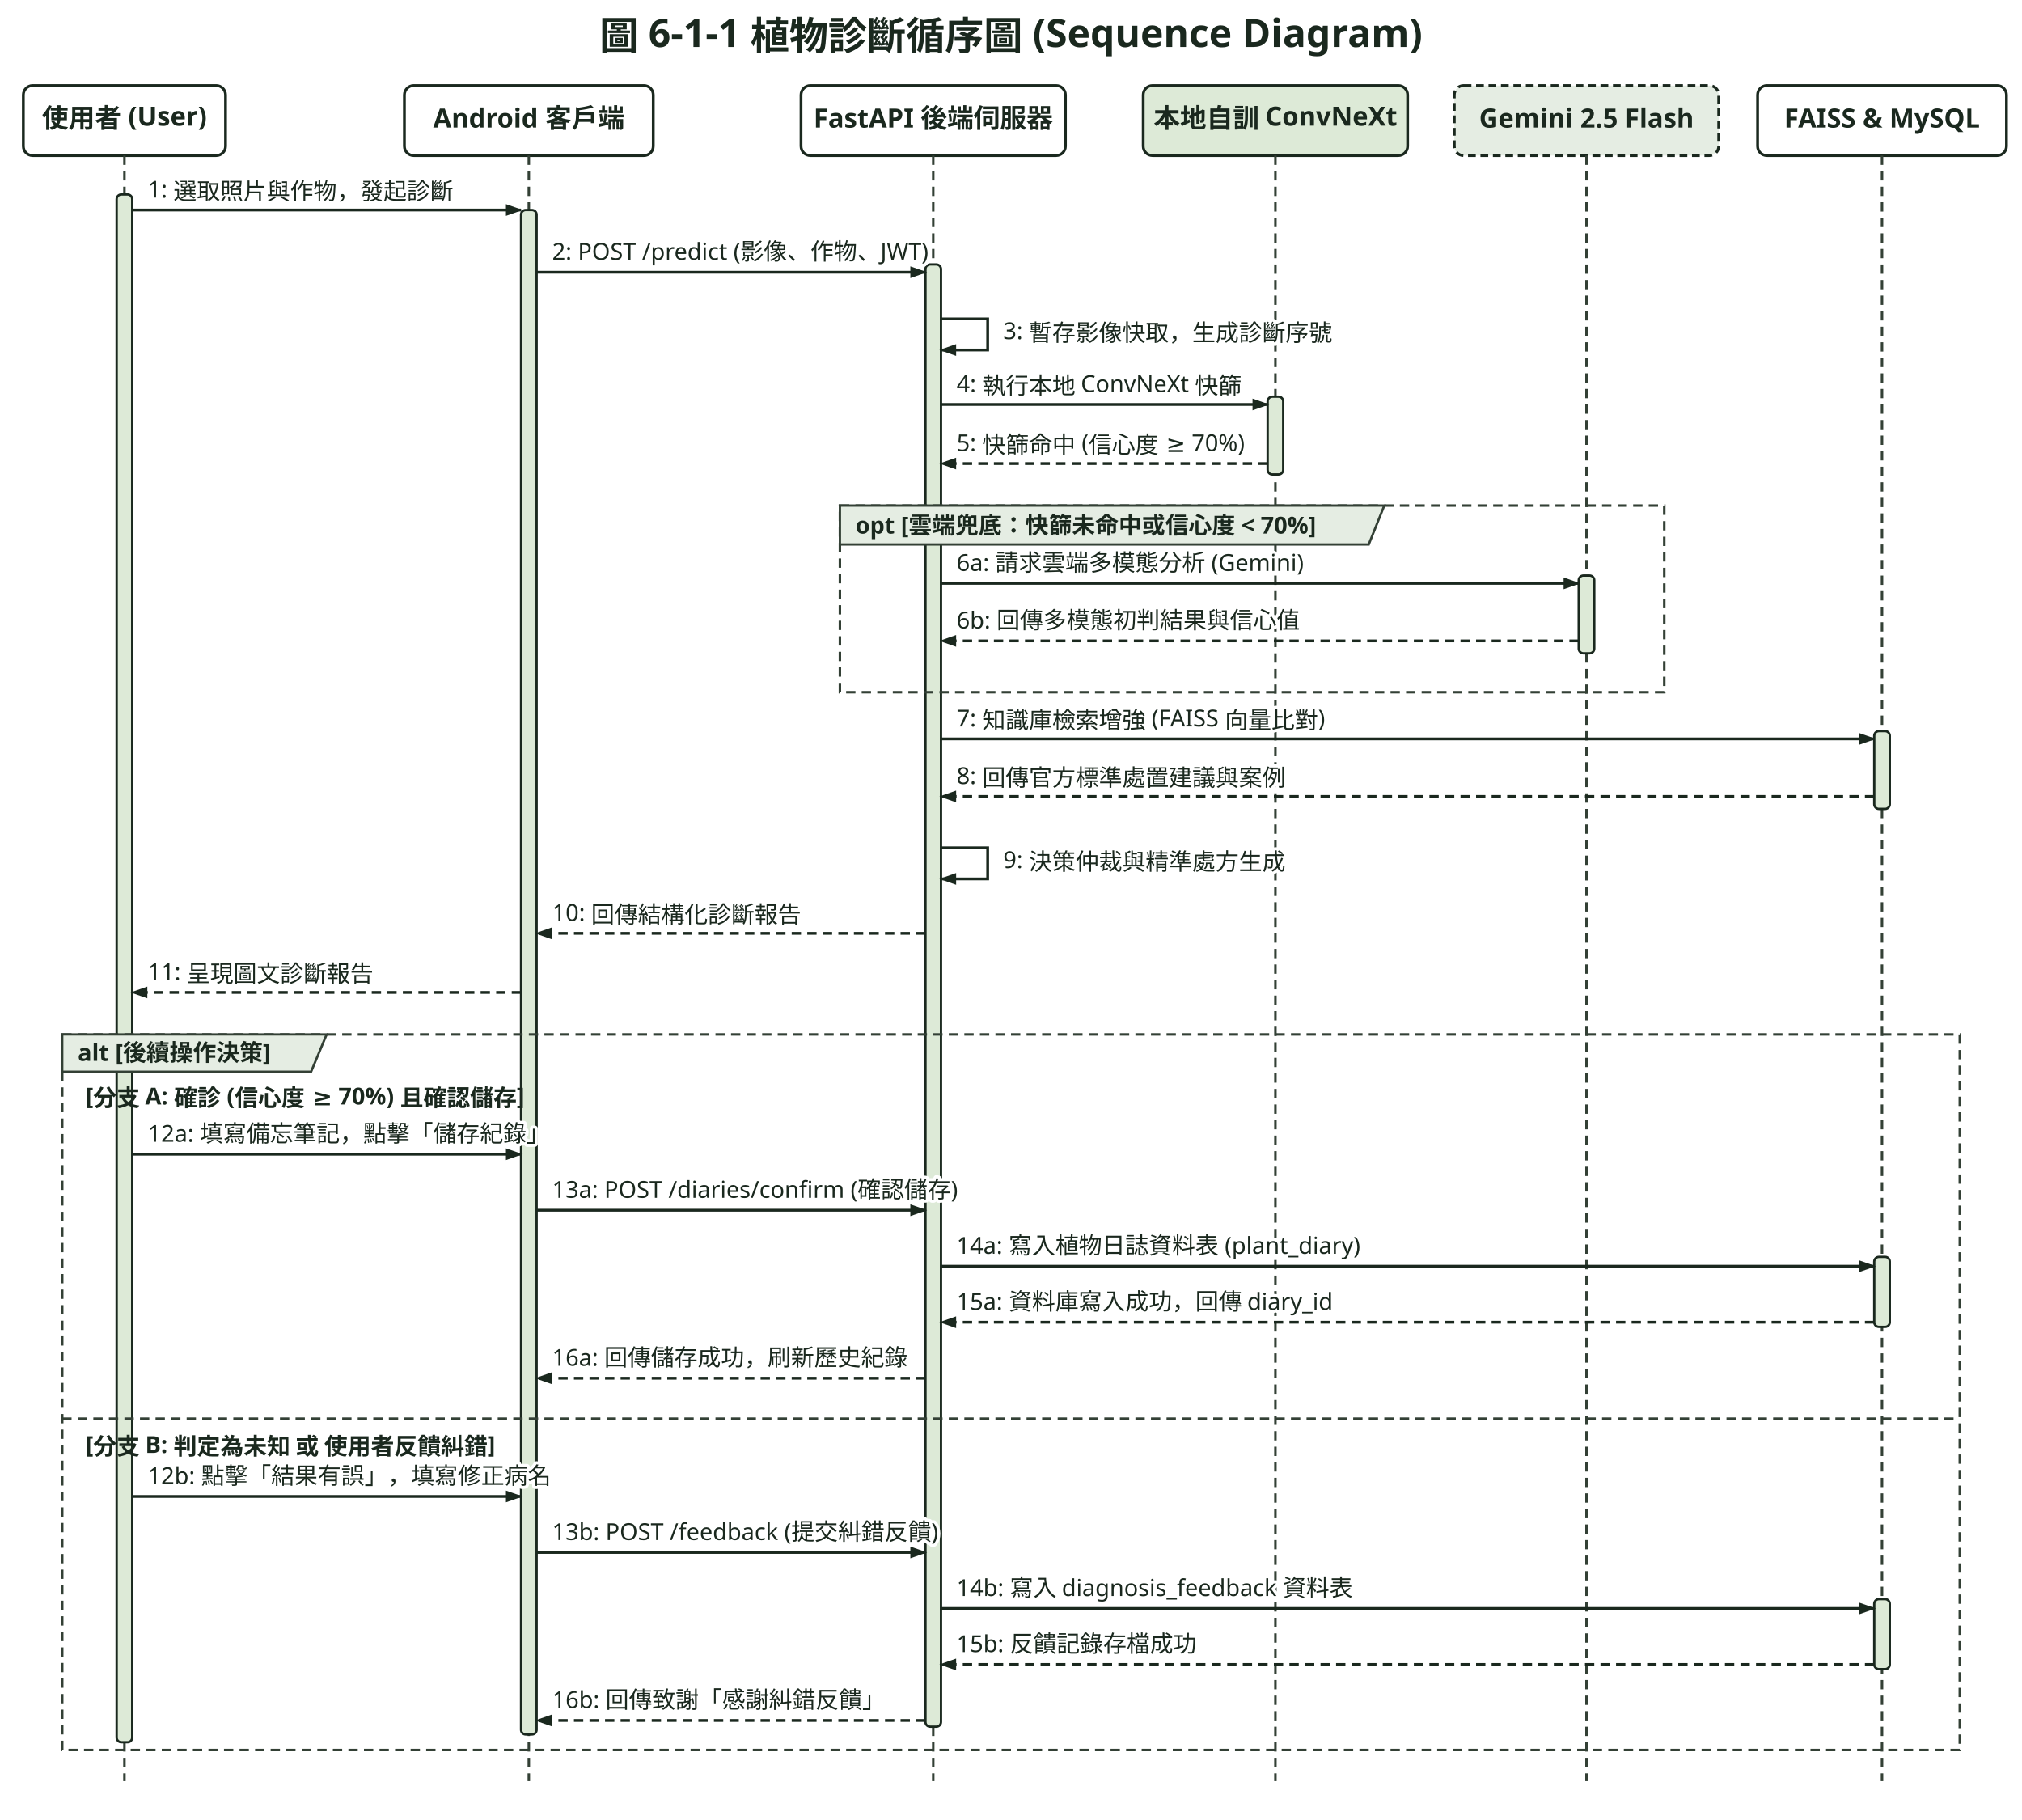
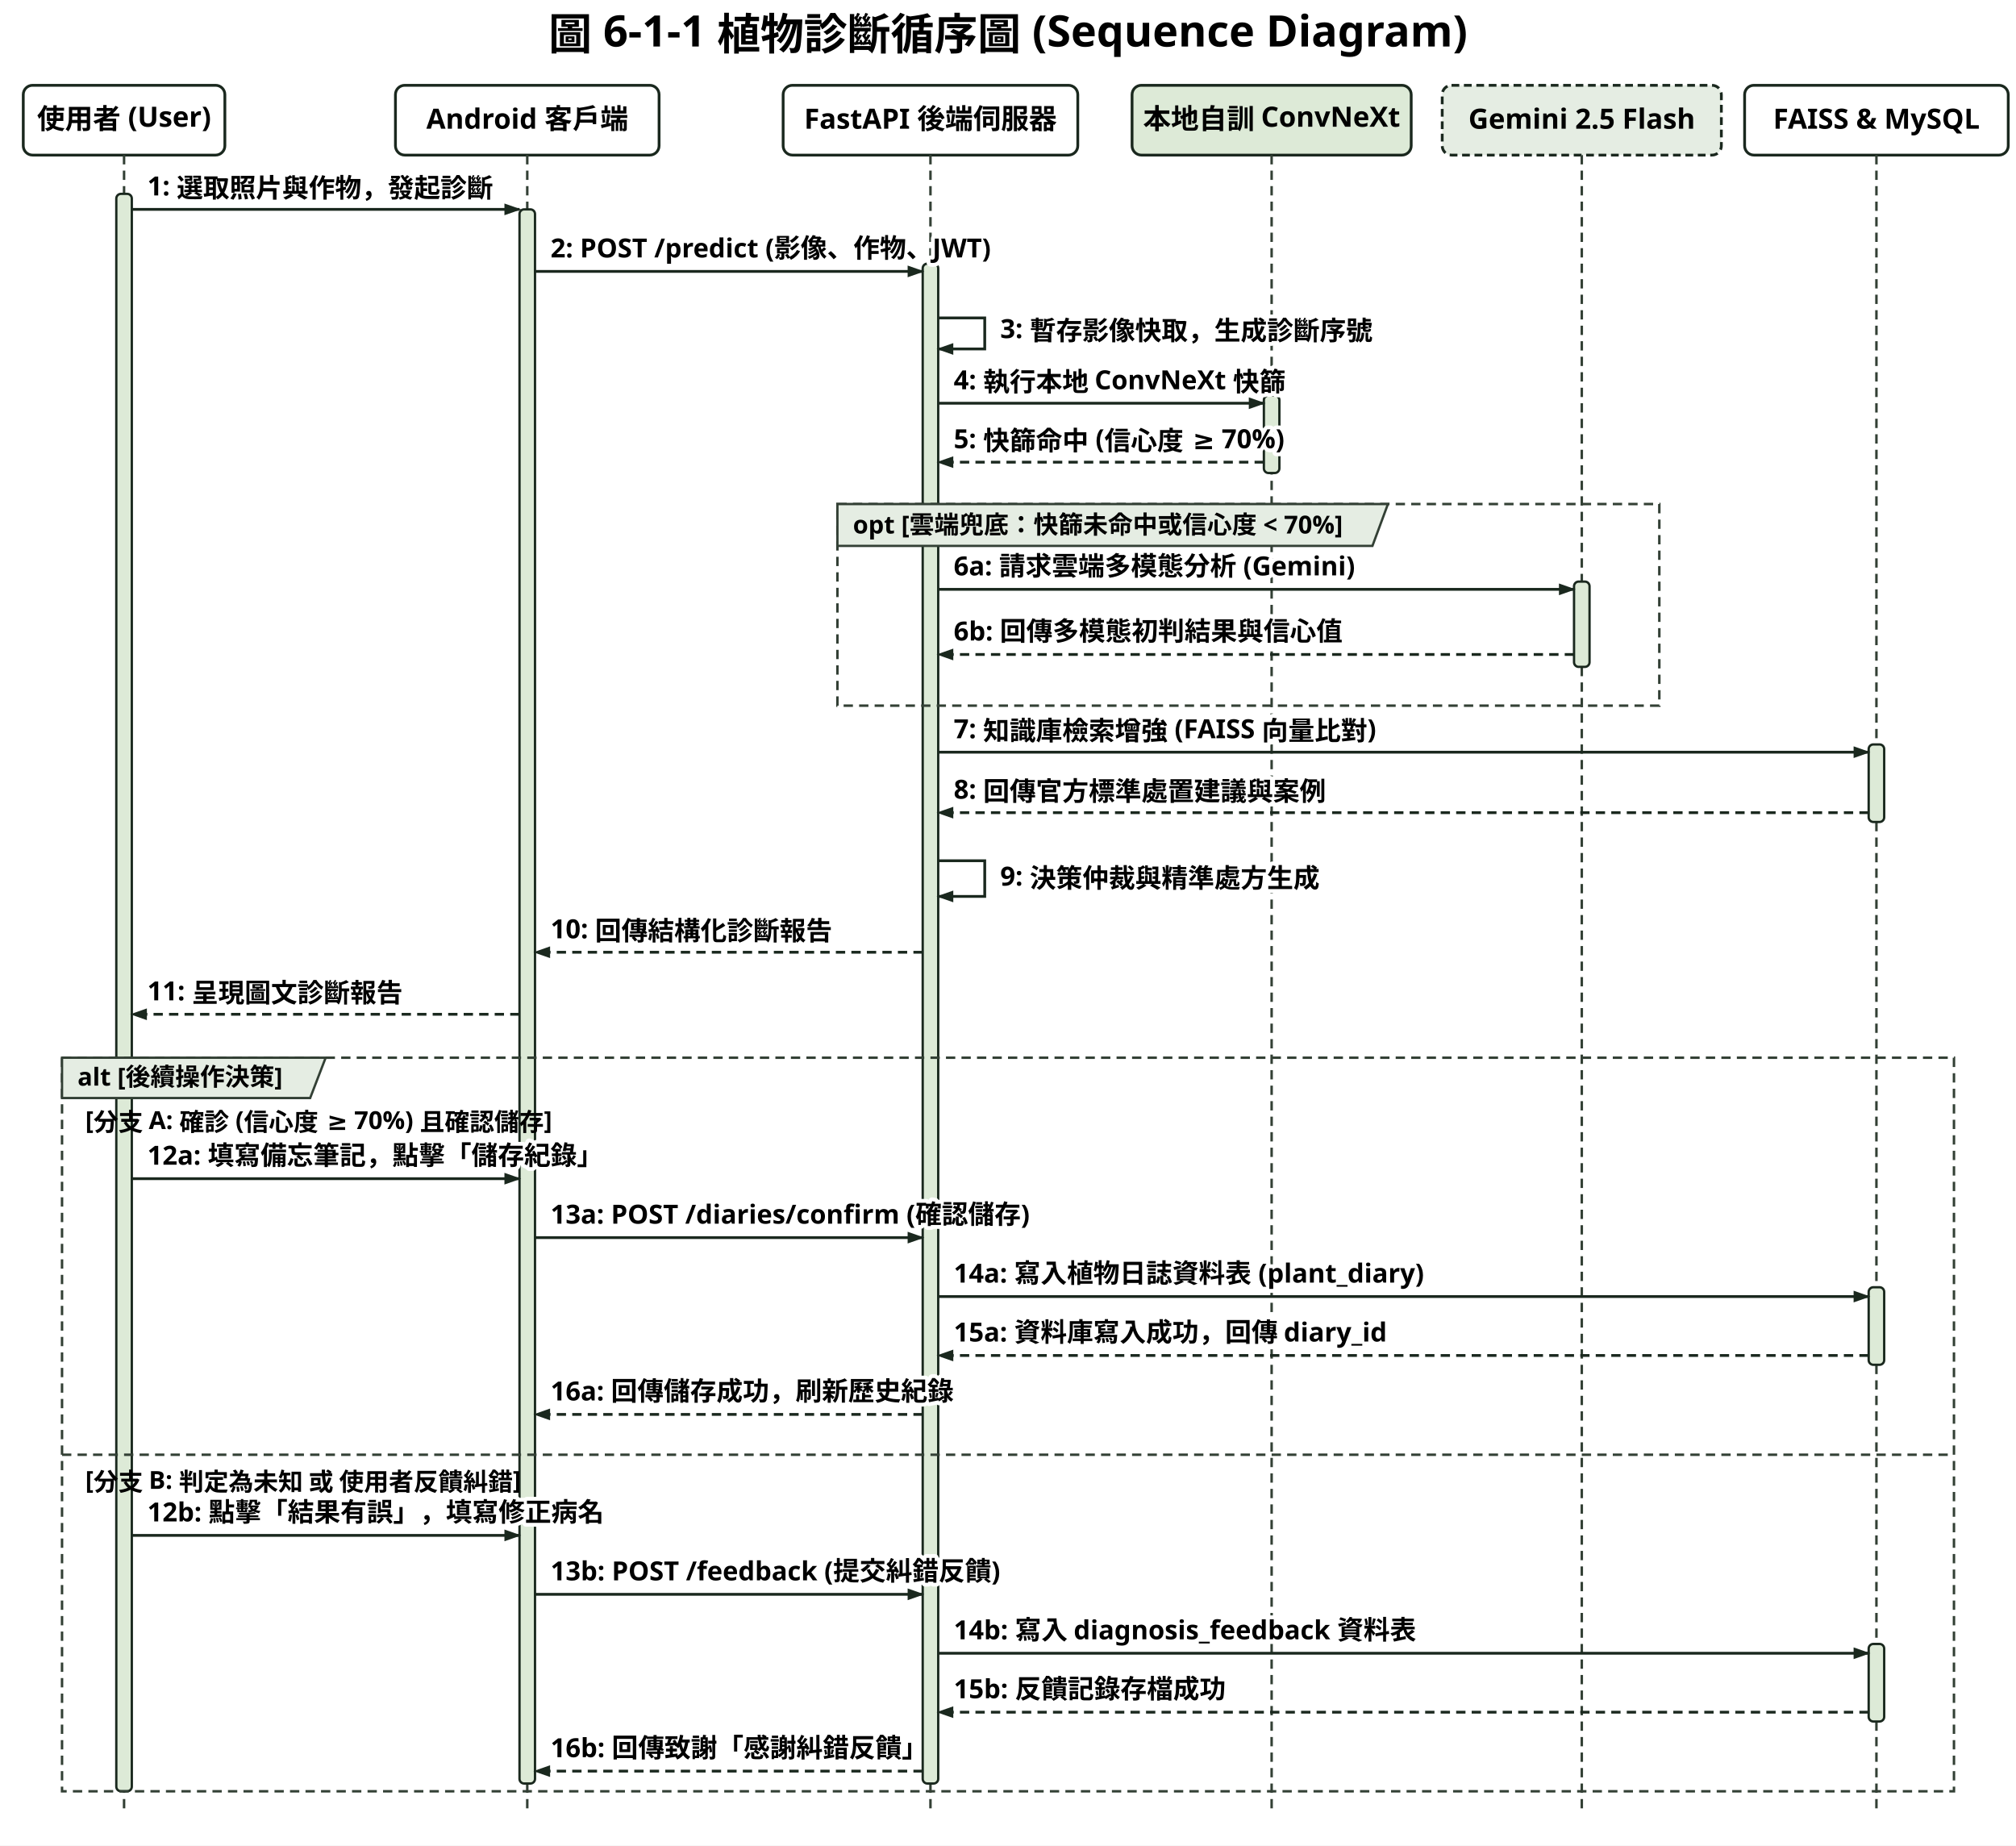
- <svg xmlns="http://www.w3.org/2000/svg" viewBox="0 0 1300 1170" width="1300" height="1170">
+ <svg xmlns="http://www.w3.org/2000/svg" viewBox="0 0 1300 1190" width="1300" height="1190">
  <defs>
    <style>
-       .title { font-family: 'Microsoft JhengHei', sans-serif; font-size: 25px; font-weight: bold; fill: #1A281E; }
+       .title { font-family: 'Microsoft JhengHei', sans-serif; font-size: 28px; font-weight: bold; fill: #000000; }
      .lifeline-box { fill: #FFFFFF; stroke: #1A281E; stroke-width: 1.8; rx: 6; ry: 6; }
      .lifeline-local { fill: #DDEAD7; stroke: #1A281E; stroke-width: 1.8; rx: 6; ry: 6; }
      .lifeline-cloud { fill: #E5EDE3; stroke: #1A281E; stroke-dasharray: 5,3; stroke-width: 1.8; rx: 6; ry: 6; }
-       .lifeline-title { font-family: 'Microsoft JhengHei', sans-serif; font-size: 17px; font-weight: bold; fill: #1A281E; text-anchor: middle; }
+       .lifeline-title { font-family: 'Microsoft JhengHei', sans-serif; font-size: 18px; font-weight: bold; fill: #000000; text-anchor: middle; }
      .lifeline-line { stroke: #334035; stroke-width: 1.6; stroke-dasharray: 6,4; }
      .activation { fill: #DDEAD7; stroke: #1A281E; stroke-width: 1.5; rx: 3; ry: 3; }
      
      .msg-line { stroke: #1A281E; stroke-width: 1.8; fill: none; marker-end: url(#arrow); }
      .return-line { stroke: #1A281E; stroke-width: 1.8; stroke-dasharray: 6,4; fill: none; marker-end: url(#arrow); }
-       .msg-text { font-family: 'Microsoft JhengHei', sans-serif; font-size: 15px; font-weight: 500; fill: #1A281E; paint-order: stroke fill; stroke: #ffffff; stroke-width: 4px; stroke-linejoin: round; }
-       .return-text { font-family: 'Microsoft JhengHei', sans-serif; font-size: 15px; font-weight: 500; fill: #1A281E; paint-order: stroke fill; stroke: #ffffff; stroke-width: 4px; stroke-linejoin: round; }
+       .msg-text { font-family: 'Microsoft JhengHei', sans-serif; font-size: 17px; font-weight: bold; fill: #000000; paint-order: stroke fill; stroke: #ffffff; stroke-width: 5px; stroke-linejoin: round; }
+       .return-text { font-family: 'Microsoft JhengHei', sans-serif; font-size: 17px; font-weight: bold; fill: #000000; paint-order: stroke fill; stroke: #ffffff; stroke-width: 5px; stroke-linejoin: round; }
      
      .frame-box { fill: none; stroke: #334035; stroke-width: 1.6; stroke-dasharray: 6,4; }
      .frame-header { fill: #E5EDE3; stroke: #334035; stroke-width: 1.5; }
-       .frame-text { font-family: 'Microsoft JhengHei', sans-serif; font-size: 15px; font-weight: bold; fill: #1A281E; }
-       .branch-title { font-family: 'Microsoft JhengHei', sans-serif; font-size: 15px; font-weight: bold; fill: #1A281E; }
+       .frame-text { font-family: 'Microsoft JhengHei', sans-serif; font-size: 16px; font-weight: bold; fill: #000000; }
+       .branch-title { font-family: 'Microsoft JhengHei', sans-serif; font-size: 16px; font-weight: bold; fill: #000000; }
      .divider-line { stroke: #334035; stroke-width: 1.6; stroke-dasharray: 6,4; }
    </style>
    <marker id="arrow" viewBox="0 0 10 10" refX="9" refY="5" markerWidth="6" markerHeight="6" orient="auto-start-reverse">
      <path d="M 0 1.5 L 10 5 L 0 8.5 z" fill="#1A281E" />
    </marker>
  </defs>
  <rect width="100%" height="100%" fill="#ffffff" />
  <text x="650" y="32" class="title" text-anchor="middle">圖 6-1-1 植物診斷循序圖 (Sequence Diagram)</text>
  <rect x="15" y="55" width="130" height="45" class="lifeline-box" />
-   <text x="80" y="82" class="lifeline-title">使用者 (User)</text>
-   <line x1="80" y1="100" x2="80" y2="1145" class="lifeline-line" />
-   <rect x="260" y="55" width="160" height="45" class="lifeline-box" />
-   <text x="340" y="82" class="lifeline-title">Android 客戶端</text>
-   <line x1="340" y1="100" x2="340" y2="1145" class="lifeline-line" />
-   <rect x="515" y="55" width="170" height="45" class="lifeline-box" />
-   <text x="600" y="82" class="lifeline-title">FastAPI 後端伺服器</text>
-   <line x1="600" y1="100" x2="600" y2="1145" class="lifeline-line" />
-   <rect x="735" y="55" width="170" height="45" class="lifeline-local" />
-   <text x="820" y="82" class="lifeline-title">本地自訓 ConvNeXt</text>
-   <line x1="820" y1="100" x2="820" y2="1145" class="lifeline-line" />
-   <rect x="935" y="55" width="170" height="45" class="lifeline-cloud" />
-   <text x="1020" y="82" class="lifeline-title">Gemini 2.5 Flash</text>
-   <line x1="1020" y1="100" x2="1020" y2="1145" class="lifeline-line" />
-   <rect x="1130" y="55" width="160" height="45" class="lifeline-box" />
-   <text x="1210" y="82" class="lifeline-title">FAISS &amp; MySQL</text>
-   <line x1="1210" y1="100" x2="1210" y2="1145" class="lifeline-line" />
-   <rect x="75" y="125" width="10" height="995" class="activation" />
-   <rect x="335" y="135" width="10" height="980" class="activation" />
-   <rect x="595" y="170" width="10" height="940" class="activation" />
+   <text x="80" y="83" class="lifeline-title">使用者 (User)</text>
+   <line x1="80" y1="100" x2="80" y2="1170" class="lifeline-line" />
+   <rect x="255" y="55" width="170" height="45" class="lifeline-box" />
+   <text x="340" y="83" class="lifeline-title">Android 客戶端</text>
+   <line x1="340" y1="100" x2="340" y2="1170" class="lifeline-line" />
+   <rect x="505" y="55" width="190" height="45" class="lifeline-box" />
+   <text x="600" y="83" class="lifeline-title">FastAPI 後端伺服器</text>
+   <line x1="600" y1="100" x2="600" y2="1170" class="lifeline-line" />
+   <rect x="730" y="55" width="180" height="45" class="lifeline-local" />
+   <text x="820" y="83" class="lifeline-title">本地自訓 ConvNeXt</text>
+   <line x1="820" y1="100" x2="820" y2="1170" class="lifeline-line" />
+   <rect x="930" y="55" width="180" height="45" class="lifeline-cloud" />
+   <text x="1020" y="83" class="lifeline-title">Gemini 2.5 Flash</text>
+   <line x1="1020" y1="100" x2="1020" y2="1170" class="lifeline-line" />
+   <rect x="1125" y="55" width="170" height="45" class="lifeline-box" />
+   <text x="1210" y="83" class="lifeline-title">FAISS &amp; MySQL</text>
+   <line x1="1210" y1="100" x2="1210" y2="1170" class="lifeline-line" />
+   <rect x="75" y="125" width="10" height="1030" class="activation" />
+   <rect x="335" y="135" width="10" height="1015" class="activation" />
+   <rect x="595" y="170" width="10" height="980" class="activation" />
  <rect x="815" y="255" width="10" height="50" class="activation" />
-   <rect x="1015" y="370" width="10" height="50" class="activation" />
-   <rect x="1205" y="470" width="10" height="50" class="activation" />
-   <rect x="1205" y="808" width="10" height="45" class="activation" />
-   <rect x="1205" y="1028" width="10" height="45" class="activation" />
+   <rect x="1015" y="375" width="10" height="55" class="activation" />
+   <rect x="1205" y="480" width="10" height="50" class="activation" />
+   <rect x="1205" y="830" width="10" height="50" class="activation" />
+   <rect x="1205" y="1060" width="10" height="50" class="activation" />
  <line x1="85" y1="135" x2="335" y2="135" class="msg-line" />
-   <text x="95" y="127" class="msg-text">1: 選取照片與作物，發起診斷</text>
+   <text x="95" y="126" class="msg-text">1: 選取照片與作物，發起診斷</text>
  <line x1="345" y1="175" x2="595" y2="175" class="msg-line" />
-   <text x="355" y="167" class="msg-text">2: POST /predict (影像、作物、JWT)</text>
+   <text x="355" y="166" class="msg-text">2: POST /predict (影像、作物、JWT)</text>
  <path d="M 605 205 L 635 205 L 635 225 L 605 225" class="msg-line" />
  <text x="645" y="218" class="msg-text">3: 暫存影像快取，生成診斷序號</text>
  <line x1="605" y1="260" x2="815" y2="260" class="msg-line" />
-   <text x="615" y="252" class="msg-text">4: 執行本地 ConvNeXt 快篩</text>
+   <text x="615" y="251" class="msg-text">4: 執行本地 ConvNeXt 快篩</text>
  <line x1="815" y1="298" x2="605" y2="298" class="return-line" />
-   <text x="615" y="290" class="return-text">5: 快篩命中 (信心度 ≥ 70%)</text>
-   <rect x="540" y="325" width="530" height="120" class="frame-box" />
-   <polygon points="540,325 890,325 880,350 540,350" class="frame-header" />
-   <text x="550" y="343" class="frame-text">opt [雲端兜底：快篩未命中或信心度 &lt; 70%]</text>
-   <line x1="605" y1="375" x2="1015" y2="375" class="msg-line" />
-   <text x="615" y="367" class="msg-text">6a: 請求雲端多模態分析 (Gemini)</text>
-   <line x1="1015" y1="412" x2="605" y2="412" class="return-line" />
-   <text x="615" y="404" class="return-text">6b: 回傳多模態初判結果與信心值</text>
-   <line x1="605" y1="475" x2="1205" y2="475" class="msg-line" />
-   <text x="615" y="467" class="msg-text">7: 知識庫檢索增強 (FAISS 向量比對)</text>
-   <line x1="1205" y1="512" x2="605" y2="512" class="return-line" />
-   <text x="615" y="504" class="return-text">8: 回傳官方標準處置建議與案例</text>
-   <path d="M 605 545 L 635 545 L 635 565 L 605 565" class="msg-line" />
-   <text x="645" y="558" class="msg-text">9: 決策仲裁與精準處方生成</text>
-   <line x1="595" y1="600" x2="345" y2="600" class="return-line" />
-   <text x="355" y="592" class="return-text">10: 回傳結構化診斷報告</text>
-   <line x1="335" y1="638" x2="85" y2="638" class="return-line" />
-   <text x="95" y="630" class="return-text">11: 呈現圖文診斷報告</text>
-   <rect x="40" y="665" width="1220" height="460" class="frame-box" />
-   <polygon points="40,665 210,665 200,689 40,689" class="frame-header" />
-   <text x="50" y="682" class="frame-text">alt [後續操作決策]</text>
-   <text x="55" y="710" class="branch-title">[分支 A: 確診 (信心度 ≥ 70%) 且確認儲存]</text>
-   <line x1="85" y1="742" x2="335" y2="742" class="msg-line" />
-   <text x="95" y="734" class="msg-text">12a: 填寫備忘筆記，點擊「儲存紀錄」</text>
-   <line x1="345" y1="778" x2="595" y2="778" class="msg-line" />
-   <text x="355" y="770" class="msg-text">13a: POST /diaries/confirm (確認儲存)</text>
-   <line x1="605" y1="814" x2="1205" y2="814" class="msg-line" />
-   <text x="615" y="806" class="msg-text">14a: 寫入植物日誌資料表 (plant_diary)</text>
-   <line x1="1205" y1="850" x2="605" y2="850" class="return-line" />
-   <text x="615" y="842" class="return-text">15a: 資料庫寫入成功，回傳 diary_id</text>
-   <line x1="595" y1="886" x2="345" y2="886" class="return-line" />
-   <text x="355" y="878" class="return-text">16a: 回傳儲存成功，刷新歷史紀錄</text>
-   <line x1="40" y1="912" x2="1260" y2="912" class="divider-line" />
-   <text x="55" y="934" class="branch-title">[分支 B: 判定為未知 或 使用者反饋糾錯]</text>
-   <line x1="85" y1="962" x2="335" y2="962" class="msg-line" />
-   <text x="95" y="954" class="msg-text">12b: 點擊「結果有誤」，填寫修正病名</text>
-   <line x1="345" y1="998" x2="595" y2="998" class="msg-line" />
-   <text x="355" y="990" class="msg-text">13b: POST /feedback (提交糾錯反饋)</text>
-   <line x1="605" y1="1034" x2="1205" y2="1034" class="msg-line" />
-   <text x="615" y="1026" class="msg-text">14b: 寫入 diagnosis_feedback 資料表</text>
-   <line x1="1205" y1="1070" x2="605" y2="1070" class="return-line" />
-   <text x="615" y="1062" class="return-text">15b: 反饋記錄存檔成功</text>
-   <line x1="595" y1="1106" x2="345" y2="1106" class="return-line" />
-   <text x="355" y="1098" class="return-text">16b: 回傳致謝「感謝糾錯反饋」</text>
+   <text x="615" y="289" class="return-text">5: 快篩命中 (信心度 ≥ 70%)</text>
+   <rect x="540" y="325" width="530" height="130" class="frame-box" />
+   <polygon points="540,325 895,325 885,352 540,352" class="frame-header" />
+   <text x="550" y="344" class="frame-text">opt [雲端兜底：快篩未命中或信心度 &lt; 70%]</text>
+   <line x1="605" y1="380" x2="1015" y2="380" class="msg-line" />
+   <text x="615" y="371" class="msg-text">6a: 請求雲端多模態分析 (Gemini)</text>
+   <line x1="1015" y1="422" x2="605" y2="422" class="return-line" />
+   <text x="615" y="413" class="return-text">6b: 回傳多模態初判結果與信心值</text>
+   <line x1="605" y1="485" x2="1205" y2="485" class="msg-line" />
+   <text x="615" y="476" class="msg-text">7: 知識庫檢索增強 (FAISS 向量比對)</text>
+   <line x1="1205" y1="524" x2="605" y2="524" class="return-line" />
+   <text x="615" y="515" class="return-text">8: 回傳官方標準處置建議與案例</text>
+   <path d="M 605 555 L 635 555 L 635 578 L 605 578" class="msg-line" />
+   <text x="645" y="571" class="msg-text">9: 決策仲裁與精準處方生成</text>
+   <line x1="595" y1="614" x2="345" y2="614" class="return-line" />
+   <text x="355" y="605" class="return-text">10: 回傳結構化診斷報告</text>
+   <line x1="335" y1="654" x2="85" y2="654" class="return-line" />
+   <text x="95" y="645" class="return-text">11: 呈現圖文診斷報告</text>
+   <rect x="40" y="682" width="1220" height="473" class="frame-box" />
+   <polygon points="40,682 210,682 200,708 40,708" class="frame-header" />
+   <text x="50" y="700" class="frame-text">alt [後續操作決策]</text>
+   <text x="55" y="728" class="branch-title">[分支 A: 確診 (信心度 ≥ 70%) 且確認儲存]</text>
+   <line x1="85" y1="760" x2="335" y2="760" class="msg-line" />
+   <text x="95" y="751" class="msg-text">12a: 填寫備忘筆記，點擊「儲存紀錄」</text>
+   <line x1="345" y1="798" x2="595" y2="798" class="msg-line" />
+   <text x="355" y="789" class="msg-text">13a: POST /diaries/confirm (確認儲存)</text>
+   <line x1="605" y1="836" x2="1205" y2="836" class="msg-line" />
+   <text x="615" y="827" class="msg-text">14a: 寫入植物日誌資料表 (plant_diary)</text>
+   <line x1="1205" y1="874" x2="605" y2="874" class="return-line" />
+   <text x="615" y="865" class="return-text">15a: 資料庫寫入成功，回傳 diary_id</text>
+   <line x1="595" y1="912" x2="345" y2="912" class="return-line" />
+   <text x="355" y="903" class="return-text">16a: 回傳儲存成功，刷新歷史紀錄</text>
+   <line x1="40" y1="938" x2="1260" y2="938" class="divider-line" />
+   <text x="55" y="960" class="branch-title">[分支 B: 判定為未知 或 使用者反饋糾錯]</text>
+   <line x1="85" y1="990" x2="335" y2="990" class="msg-line" />
+   <text x="95" y="981" class="msg-text">12b: 點擊「結果有誤」，填寫修正病名</text>
+   <line x1="345" y1="1028" x2="595" y2="1028" class="msg-line" />
+   <text x="355" y="1019" class="msg-text">13b: POST /feedback (提交糾錯反饋)</text>
+   <line x1="605" y1="1066" x2="1205" y2="1066" class="msg-line" />
+   <text x="615" y="1057" class="msg-text">14b: 寫入 diagnosis_feedback 資料表</text>
+   <line x1="1205" y1="1104" x2="605" y2="1104" class="return-line" />
+   <text x="615" y="1095" class="return-text">15b: 反饋記錄存檔成功</text>
+   <line x1="595" y1="1142" x2="345" y2="1142" class="return-line" />
+   <text x="355" y="1133" class="return-text">16b: 回傳致謝「感謝糾錯反饋」</text>
</svg>
